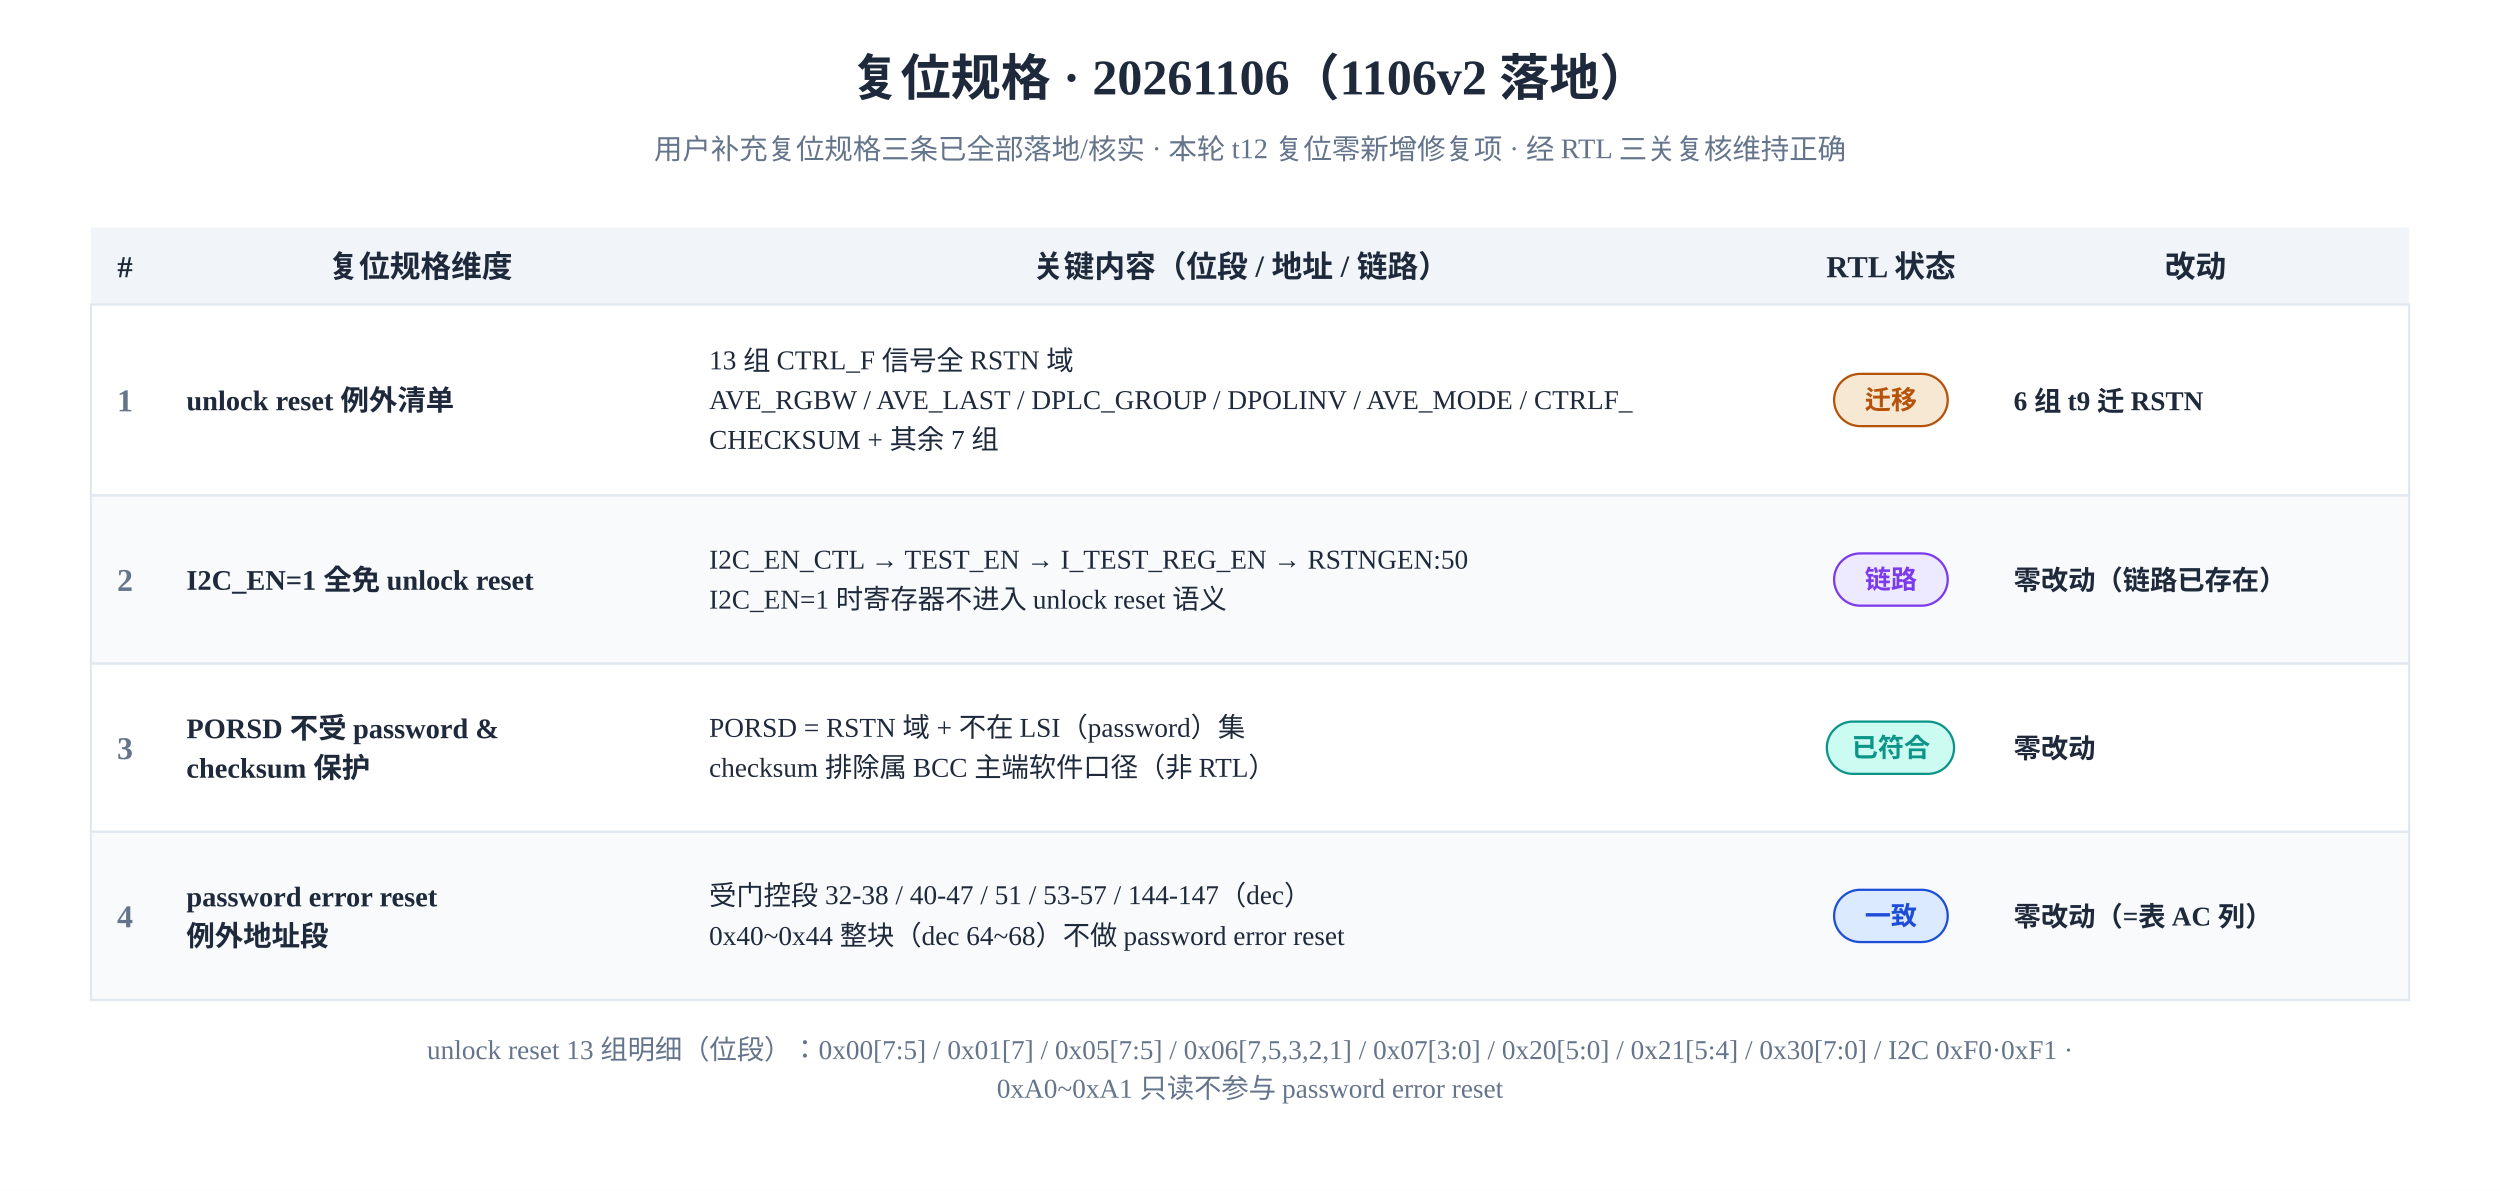
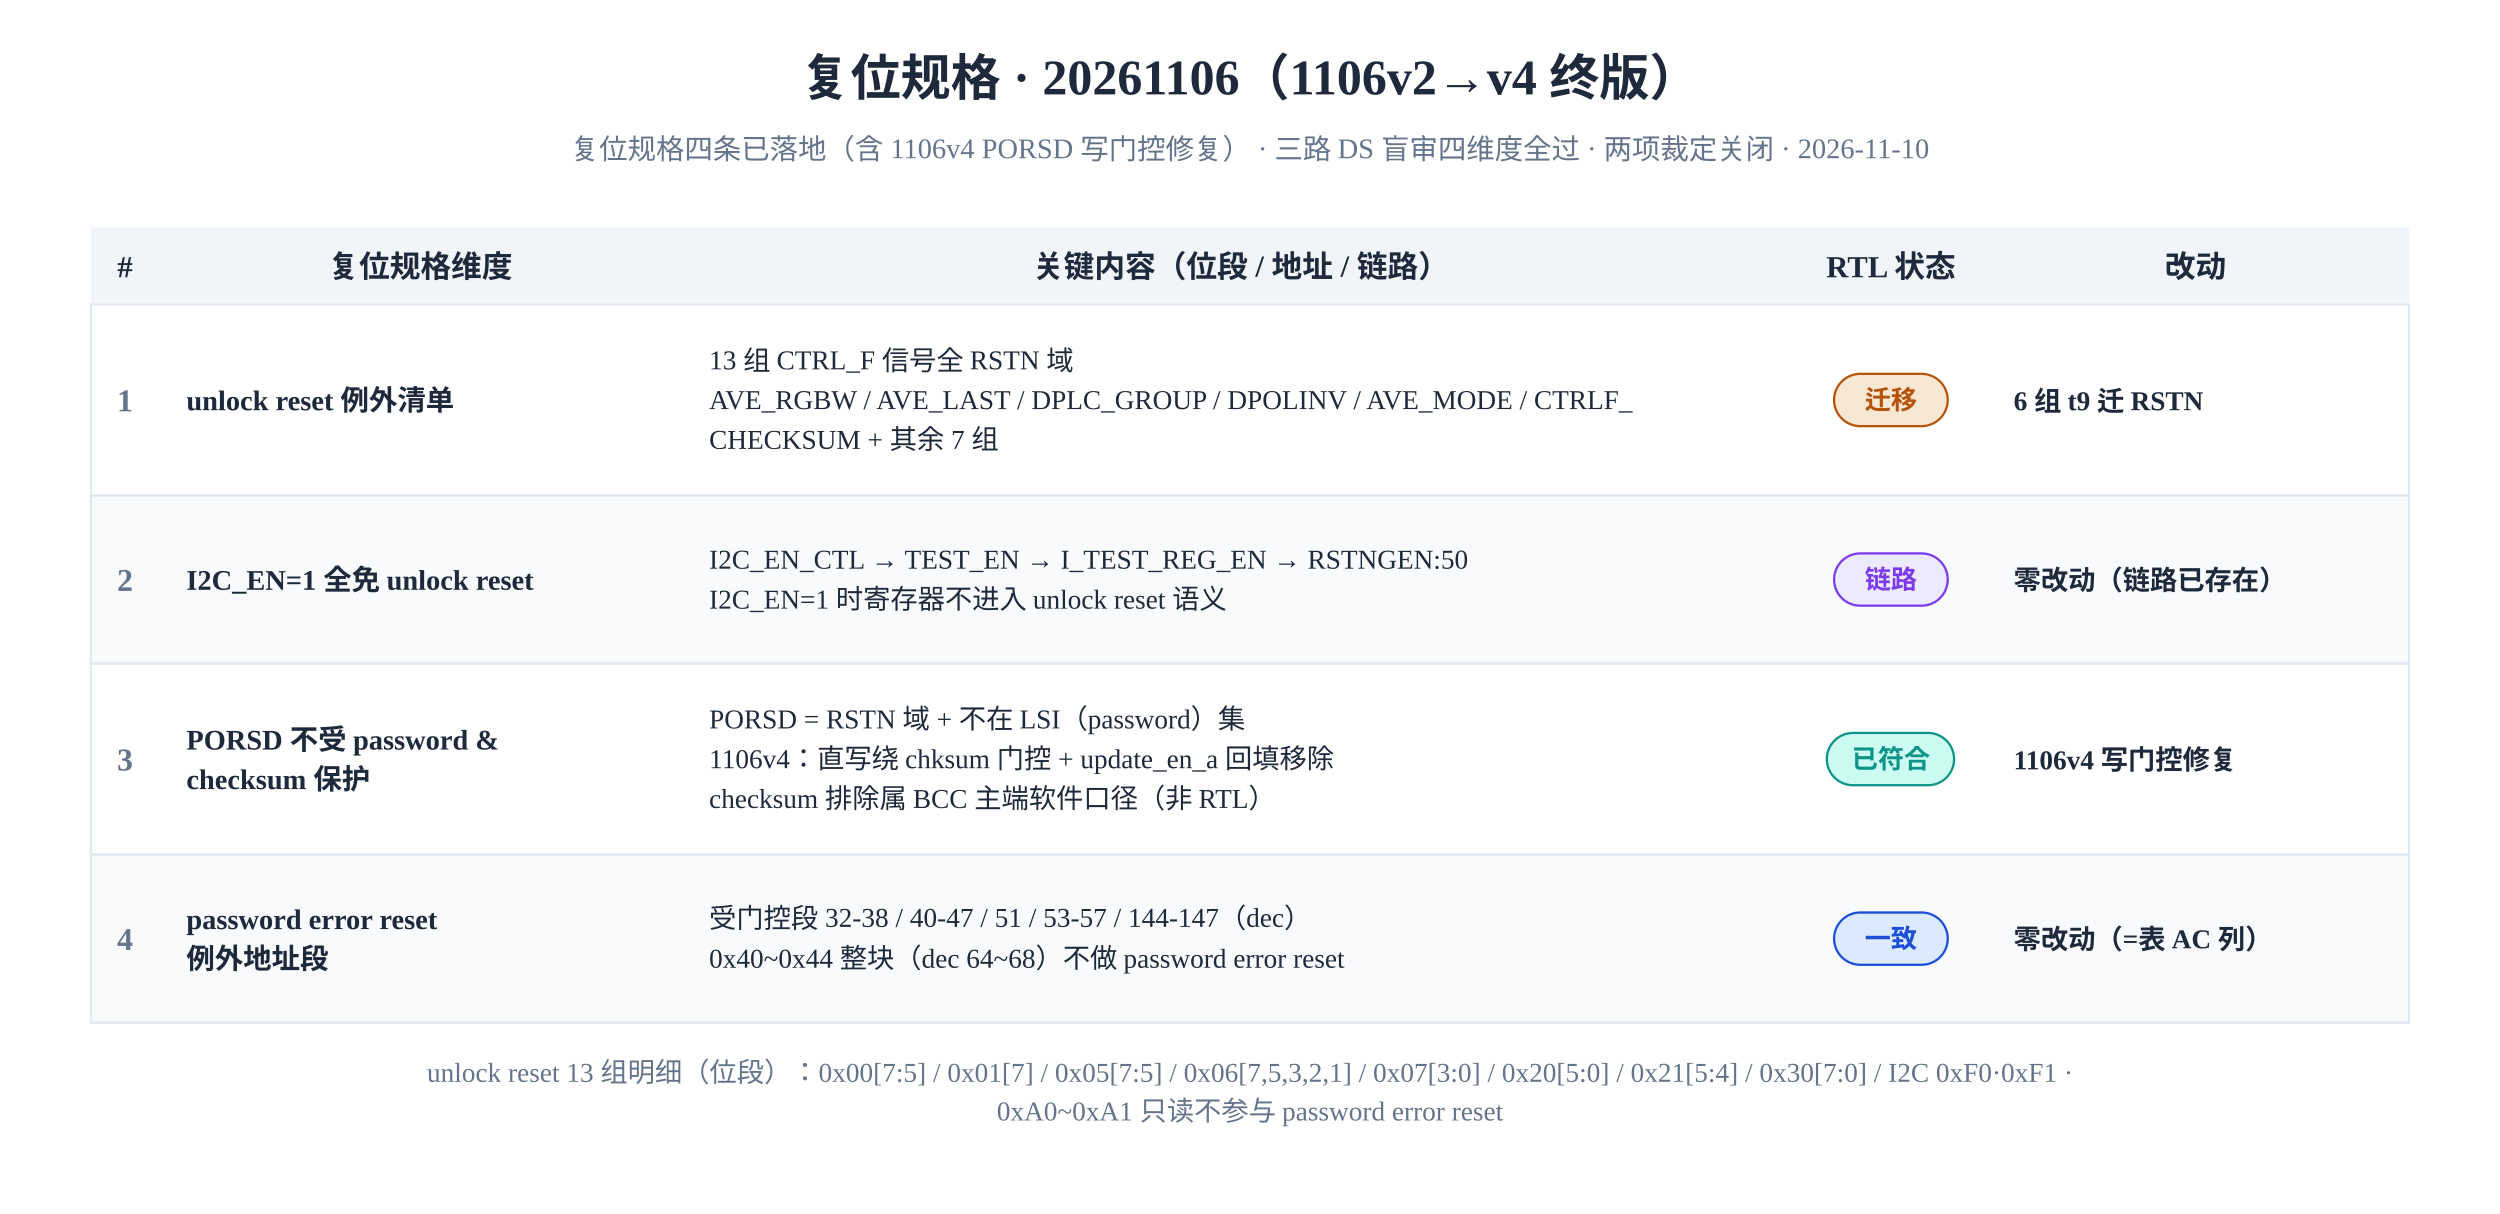
- <svg xmlns="http://www.w3.org/2000/svg" width="1100" height="524" viewBox="0 0 1100 524" style="background:#ffffff">
-   <rect width="1100" height="524" fill="#ffffff" />
-   <text x="550.0" y="42" text-anchor="middle" font-size="22" font-weight="bold" fill="#1e293b">复位规格 · 20261106（1106v2 落地）</text>
-   <text x="550.0" y="70" text-anchor="middle" font-size="12.5" fill="#64748b">用户补充复位规格三条已全部落地/核实 · 本轮 t12 复位零新增修复项 · 经 RTL 三关复核维持正确</text>
+ <svg xmlns="http://www.w3.org/2000/svg" width="1100" height="534" viewBox="0 0 1100 534" style="background:#ffffff">
+   <rect width="1100" height="534" fill="#ffffff" />
+   <text x="550.0" y="42" text-anchor="middle" font-size="22" font-weight="bold" fill="#1e293b">复位规格 · 20261106（1106v2→v4 终版）</text>
+   <text x="550.0" y="70" text-anchor="middle" font-size="12.5" fill="#64748b">复位规格四条已落地（含 1106v4 PORSD 写门控修复） · 三路 DS 盲审四维度全过 · 两项裁定关闭 · 2026-11-10</text>
  <rect x="40" y="100" width="1020" height="34" fill="#f1f5f9" />
  <text x="55.0" y="122" text-anchor="middle" font-size="13.5" font-weight="700" fill="#1e293b">#</text>
  <text x="185.0" y="122" text-anchor="middle" font-size="13.5" font-weight="700" fill="#1e293b">复位规格维度</text>
  <text x="546.0" y="122" text-anchor="middle" font-size="13.5" font-weight="700" fill="#1e293b">关键内容（位段 / 地址 / 链路）</text>
  <text x="832.0" y="122" text-anchor="middle" font-size="13.5" font-weight="700" fill="#1e293b">RTL 状态</text>
  <text x="966.0" y="122" text-anchor="middle" font-size="13.5" font-weight="700" fill="#1e293b">改动</text>
  <rect x="40" y="134" width="1020" height="84" fill="#ffffff" stroke="#e2e8f0" stroke-width="1" />
  <text x="55.0" y="181.0" text-anchor="middle" font-size="14" font-weight="700" fill="#64748b">1</text>
  <text x="82" y="180.5" font-size="12.5" font-weight="600" fill="#1e293b">unlock reset 例外清单</text>
  <text x="312" y="162.5" font-size="12" fill="#1e293b">13 组 CTRL_F 信号全 RSTN 域</text>
  <text x="312" y="180.0" font-size="12" fill="#1e293b">AVE_RGBW / AVE_LAST / DPLC_GROUP / DPOLINV / AVE_MODE / CTRLF_</text>
  <text x="312" y="197.5" font-size="12" fill="#1e293b">CHECKSUM + 其余 7 组</text>
  <rect x="807.0" y="164.5" width="50" height="23" rx="11.5" fill="#f7e8d4" stroke="#b45309" stroke-width="1" />
  <text x="832.0" y="180.0" text-anchor="middle" font-size="11.5" font-weight="700" fill="#b45309">迁移</text>
  <text x="886" y="180.5" font-size="12" font-weight="600" fill="#1e293b">6 组 t9 迁 RSTN</text>
  <rect x="40" y="218" width="1020" height="74" fill="#f8fafc" stroke="#e2e8f0" stroke-width="1" />
  <text x="55.0" y="260.0" text-anchor="middle" font-size="14" font-weight="700" fill="#64748b">2</text>
  <text x="82" y="259.5" font-size="12.5" font-weight="600" fill="#1e293b">I2C_EN=1 全免 unlock reset</text>
  <text x="312" y="250.2" font-size="12" fill="#1e293b">I2C_EN_CTL → TEST_EN → I_TEST_REG_EN → RSTNGEN:50</text>
  <text x="312" y="267.8" font-size="12" fill="#1e293b">I2C_EN=1 时寄存器不进入 unlock reset 语义</text>
  <rect x="807.0" y="243.5" width="50" height="23" rx="11.5" fill="#ede9fe" stroke="#7c3aed" stroke-width="1" />
  <text x="832.0" y="259.0" text-anchor="middle" font-size="11.5" font-weight="700" fill="#7c3aed">链路</text>
  <text x="886" y="259.5" font-size="12" font-weight="600" fill="#1e293b">零改动（链路已存在）</text>
-   <rect x="40" y="292" width="1020" height="74" fill="#ffffff" stroke="#e2e8f0" stroke-width="1" />
-   <text x="55.0" y="334.0" text-anchor="middle" font-size="14" font-weight="700" fill="#64748b">3</text>
-   <text x="82" y="324.8" font-size="12.5" font-weight="600" fill="#1e293b">PORSD 不受 password &amp;</text>
-   <text x="82" y="342.2" font-size="12.5" font-weight="600" fill="#1e293b">checksum 保护</text>
-   <text x="312" y="324.2" font-size="12" fill="#1e293b">PORSD = RSTN 域 + 不在 LSI（password）集</text>
-   <text x="312" y="341.8" font-size="12" fill="#1e293b">checksum 排除属 BCC 主端软件口径（非 RTL）</text>
-   <rect x="803.8" y="317.5" width="56" height="23" rx="11.5" fill="#ccfbf1" stroke="#0d9488" stroke-width="1" />
-   <text x="832.0" y="333.0" text-anchor="middle" font-size="11.5" font-weight="700" fill="#0d9488">已符合</text>
-   <text x="886" y="333.5" font-size="12" font-weight="600" fill="#1e293b">零改动</text>
-   <rect x="40" y="366" width="1020" height="74" fill="#f8fafc" stroke="#e2e8f0" stroke-width="1" />
-   <text x="55.0" y="408.0" text-anchor="middle" font-size="14" font-weight="700" fill="#64748b">4</text>
-   <text x="82" y="398.8" font-size="12.5" font-weight="600" fill="#1e293b">password error reset</text>
-   <text x="82" y="416.2" font-size="12.5" font-weight="600" fill="#1e293b">例外地址段</text>
-   <text x="312" y="398.2" font-size="12" fill="#1e293b">受门控段 32-38 / 40-47 / 51 / 53-57 / 144-147（dec）</text>
-   <text x="312" y="415.8" font-size="12" fill="#1e293b">0x40~0x44 整块（dec 64~68）不做 password error reset</text>
-   <rect x="807.0" y="391.5" width="50" height="23" rx="11.5" fill="#dbeafe" stroke="#1d4ed8" stroke-width="1" />
-   <text x="832.0" y="407.0" text-anchor="middle" font-size="11.5" font-weight="700" fill="#1d4ed8">一致</text>
-   <text x="886" y="407.5" font-size="12" font-weight="600" fill="#1e293b">零改动（=表 AC 列）</text>
-   <text x="550.0" y="466" text-anchor="middle" font-size="12" fill="#64748b">unlock reset 13 组明细（位段）：0x00[7:5] / 0x01[7] / 0x05[7:5] / 0x06[7,5,3,2,1] / 0x07[3:0] / 0x20[5:0] / 0x21[5:4] / 0x30[7:0] / I2C 0xF0·0xF1 ·</text>
-   <text x="550.0" y="483" text-anchor="middle" font-size="12" fill="#64748b">0xA0~0xA1 只读不参与 password error reset</text>
+   <rect x="40" y="292" width="1020" height="84" fill="#ffffff" stroke="#e2e8f0" stroke-width="1" />
+   <text x="55.0" y="339.0" text-anchor="middle" font-size="14" font-weight="700" fill="#64748b">3</text>
+   <text x="82" y="329.8" font-size="12.5" font-weight="600" fill="#1e293b">PORSD 不受 password &amp;</text>
+   <text x="82" y="347.2" font-size="12.5" font-weight="600" fill="#1e293b">checksum 保护</text>
+   <text x="312" y="320.5" font-size="12" fill="#1e293b">PORSD = RSTN 域 + 不在 LSI（password）集</text>
+   <text x="312" y="338.0" font-size="12" fill="#1e293b">1106v4：直写绕 chksum 门控 + update_en_a 回填移除</text>
+   <text x="312" y="355.5" font-size="12" fill="#1e293b">checksum 排除属 BCC 主端软件口径（非 RTL）</text>
+   <rect x="803.8" y="322.5" width="56" height="23" rx="11.5" fill="#ccfbf1" stroke="#0d9488" stroke-width="1" />
+   <text x="832.0" y="338.0" text-anchor="middle" font-size="11.5" font-weight="700" fill="#0d9488">已符合</text>
+   <text x="886" y="338.5" font-size="12" font-weight="600" fill="#1e293b">1106v4 写门控修复</text>
+   <rect x="40" y="376" width="1020" height="74" fill="#f8fafc" stroke="#e2e8f0" stroke-width="1" />
+   <text x="55.0" y="418.0" text-anchor="middle" font-size="14" font-weight="700" fill="#64748b">4</text>
+   <text x="82" y="408.8" font-size="12.5" font-weight="600" fill="#1e293b">password error reset</text>
+   <text x="82" y="426.2" font-size="12.5" font-weight="600" fill="#1e293b">例外地址段</text>
+   <text x="312" y="408.2" font-size="12" fill="#1e293b">受门控段 32-38 / 40-47 / 51 / 53-57 / 144-147（dec）</text>
+   <text x="312" y="425.8" font-size="12" fill="#1e293b">0x40~0x44 整块（dec 64~68）不做 password error reset</text>
+   <rect x="807.0" y="401.5" width="50" height="23" rx="11.5" fill="#dbeafe" stroke="#1d4ed8" stroke-width="1" />
+   <text x="832.0" y="417.0" text-anchor="middle" font-size="11.5" font-weight="700" fill="#1d4ed8">一致</text>
+   <text x="886" y="417.5" font-size="12" font-weight="600" fill="#1e293b">零改动（=表 AC 列）</text>
+   <text x="550.0" y="476" text-anchor="middle" font-size="12" fill="#64748b">unlock reset 13 组明细（位段）：0x00[7:5] / 0x01[7] / 0x05[7:5] / 0x06[7,5,3,2,1] / 0x07[3:0] / 0x20[5:0] / 0x21[5:4] / 0x30[7:0] / I2C 0xF0·0xF1 ·</text>
+   <text x="550.0" y="493" text-anchor="middle" font-size="12" fill="#64748b">0xA0~0xA1 只读不参与 password error reset</text>
</svg>
